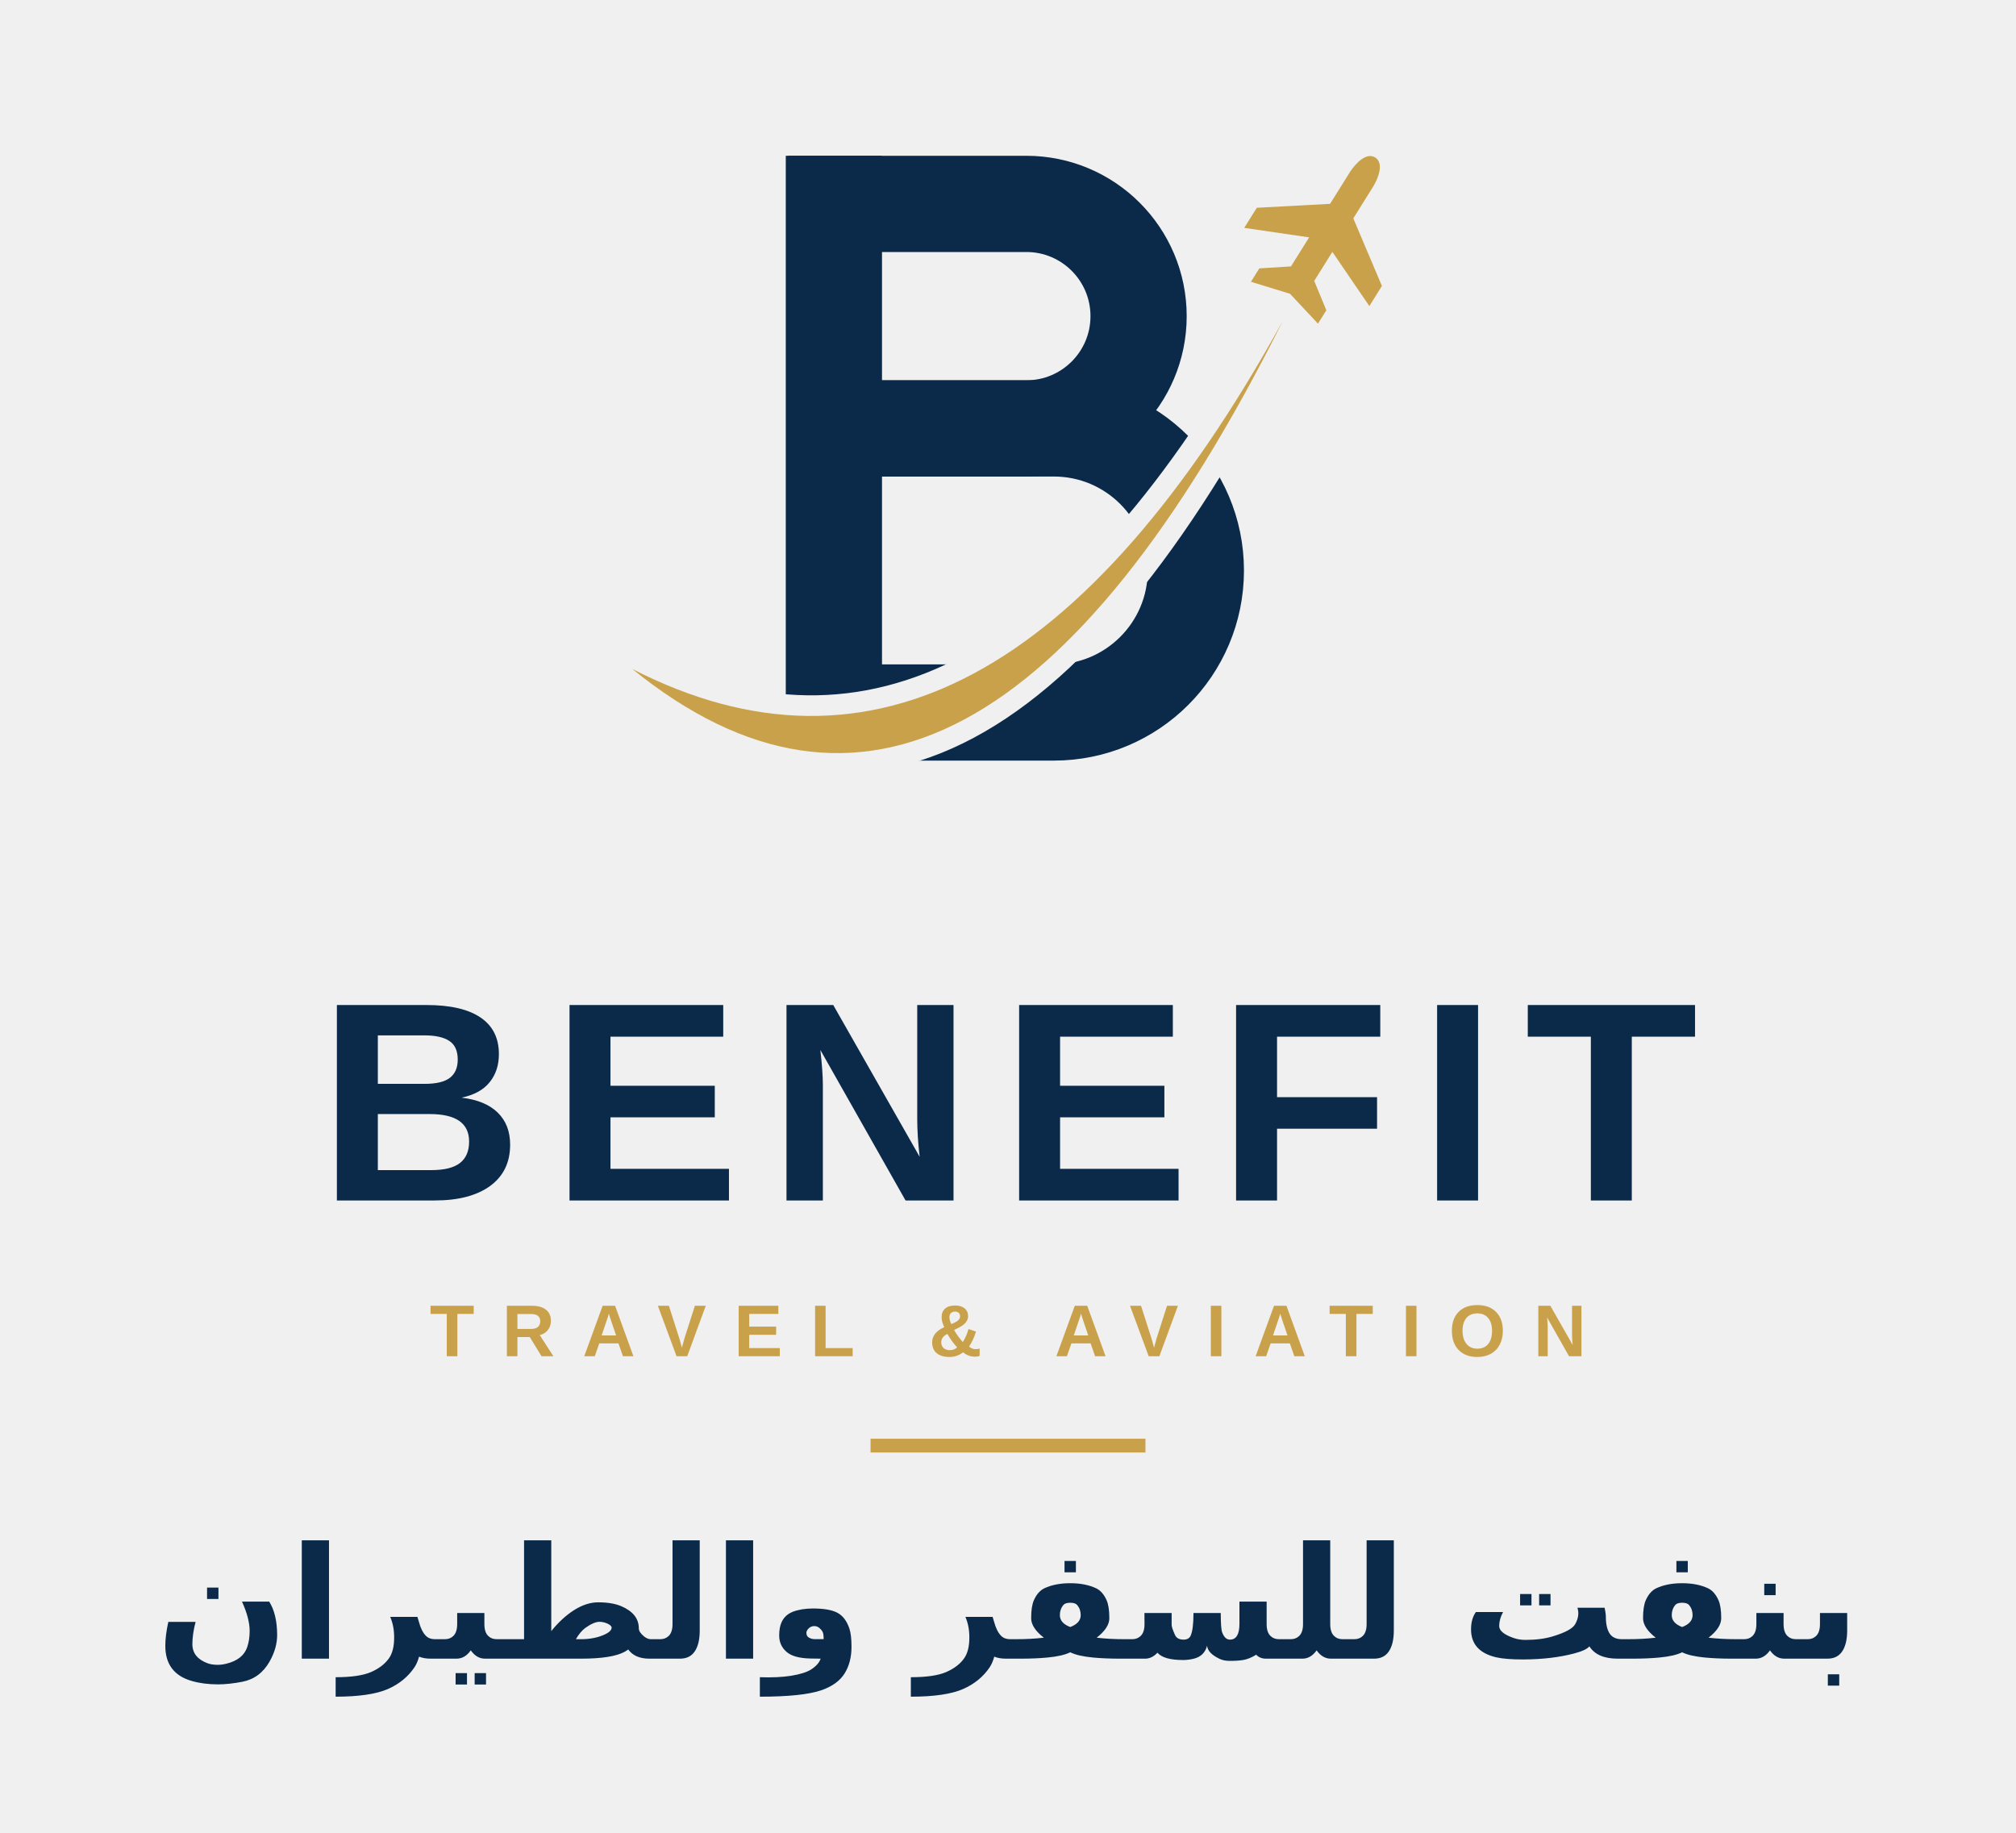
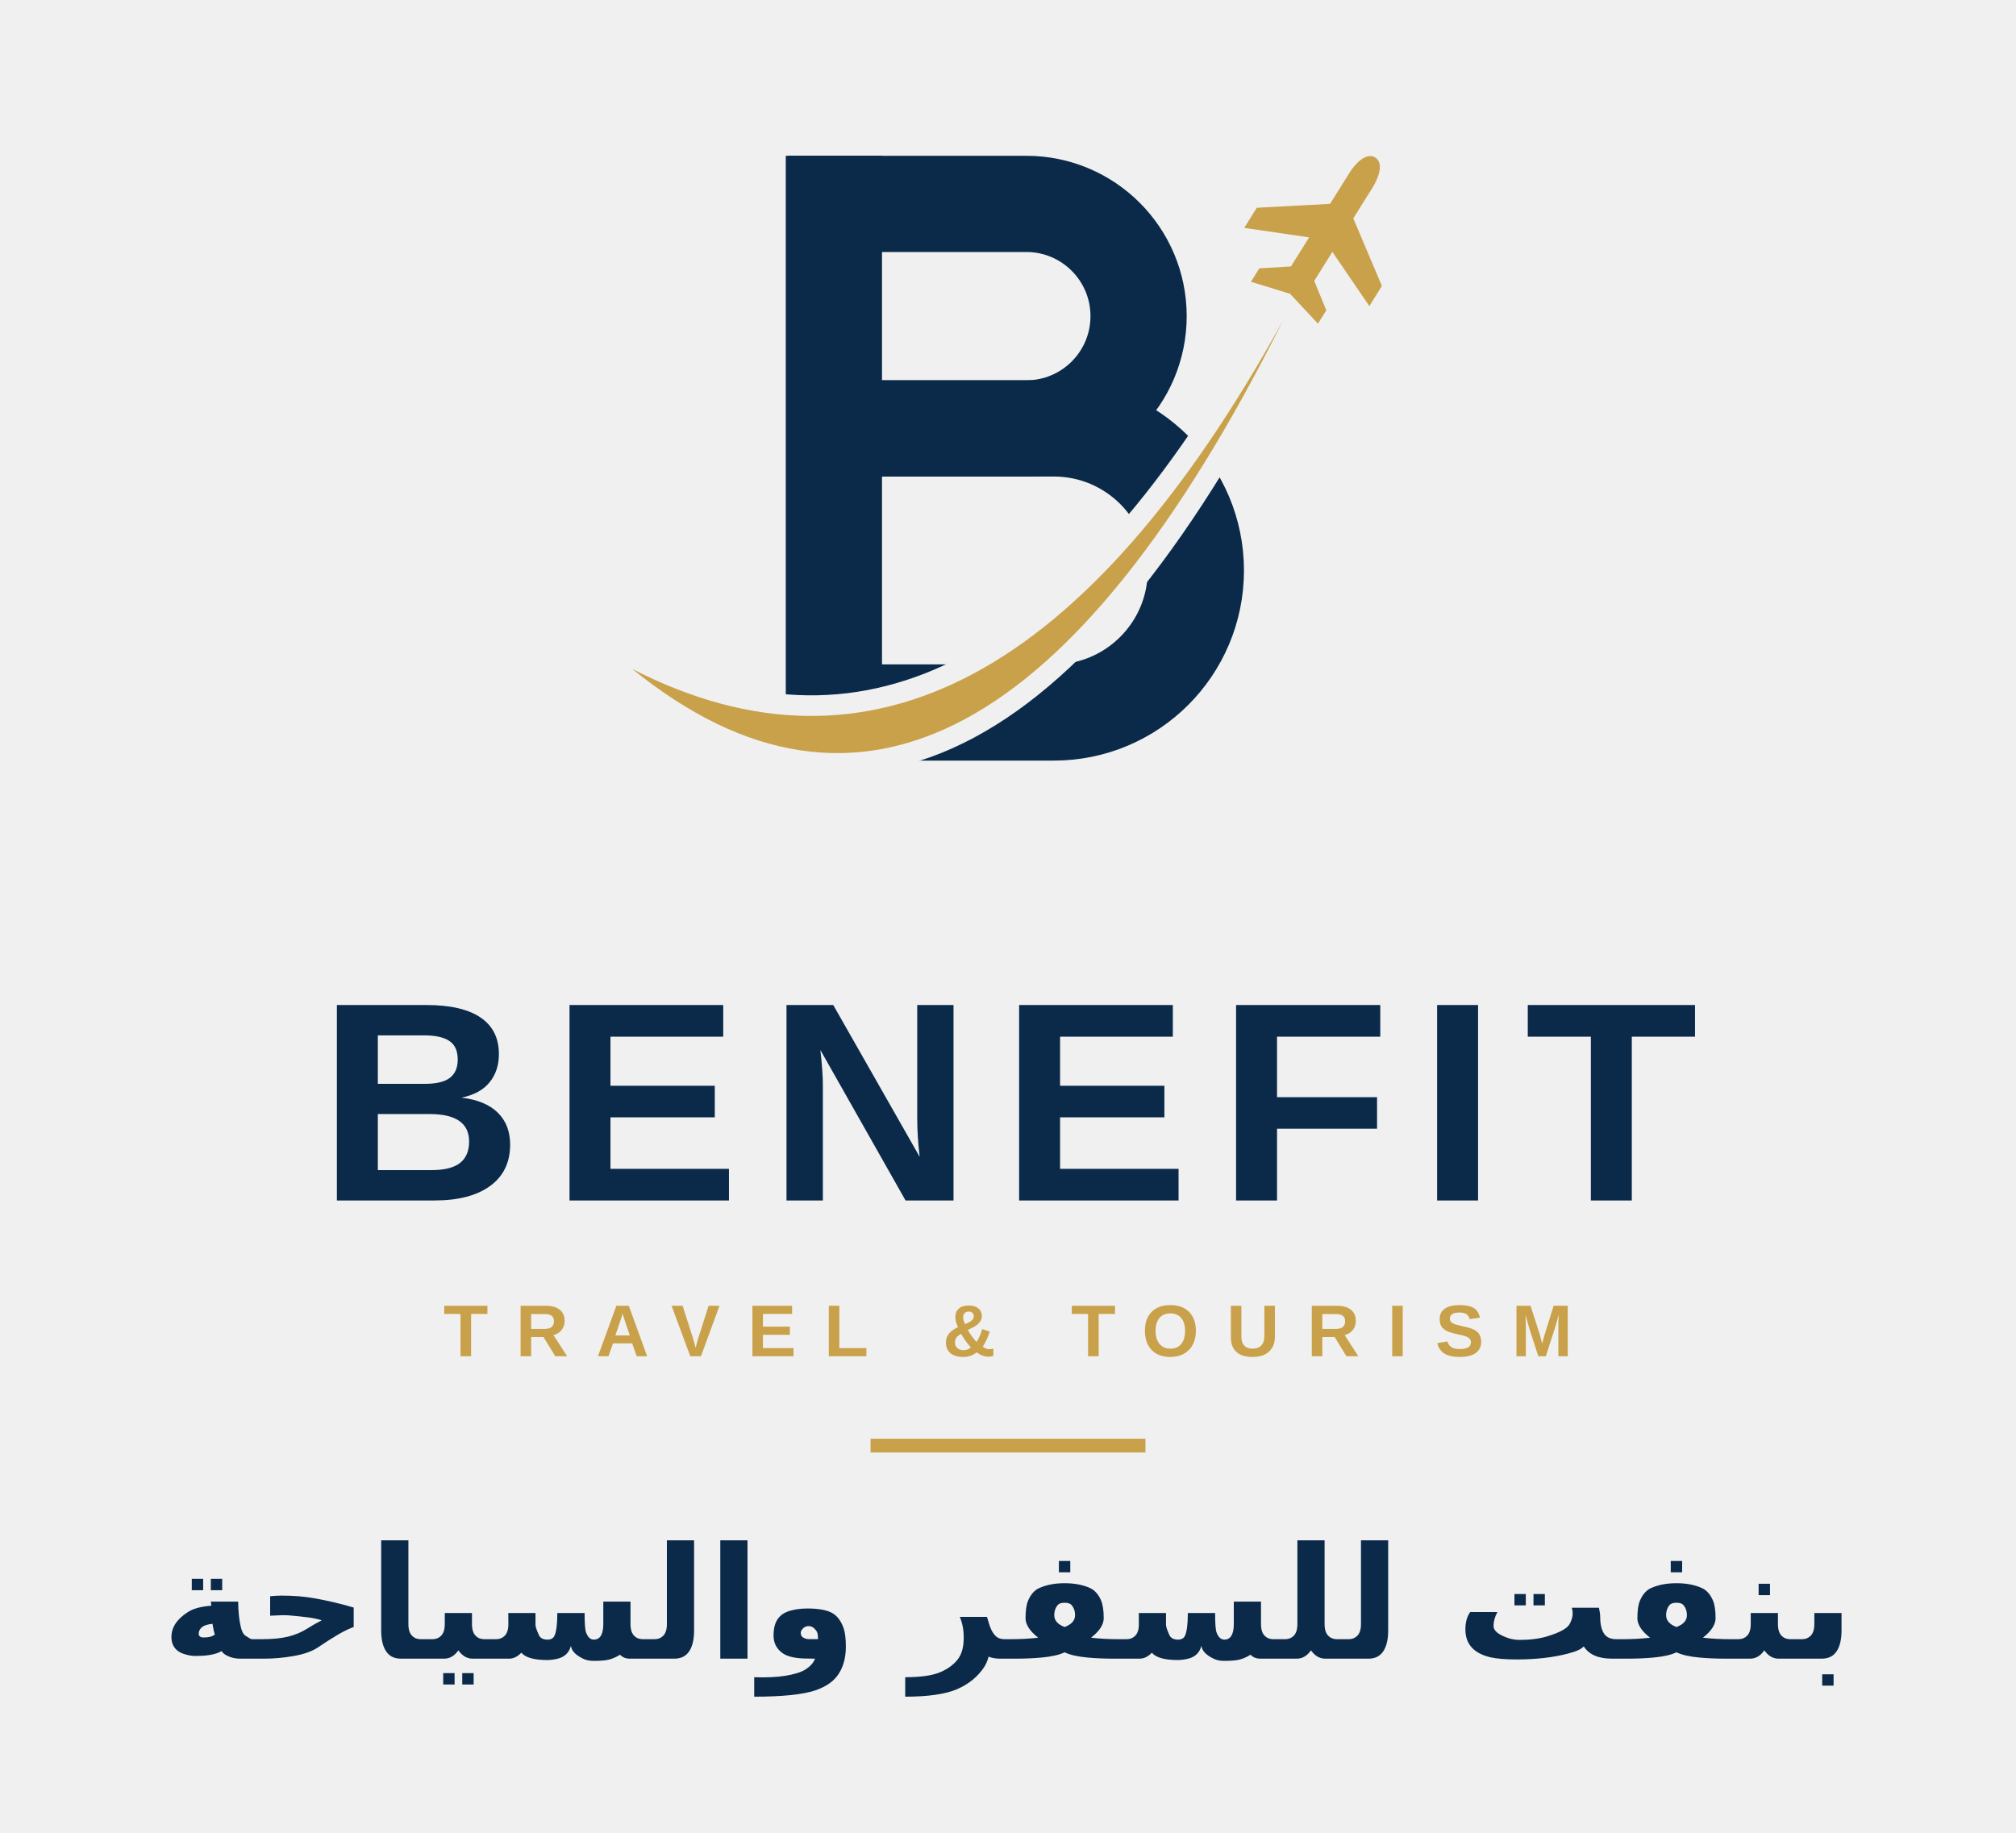
<svg xmlns="http://www.w3.org/2000/svg" viewBox="0 0 440 400" width="1320" height="1200">
  <g transform="translate(120,0)">
    <defs>
      <mask id="ms" maskUnits="userSpaceOnUse" x="0" y="0" width="200" height="200">
        <rect width="200" height="200" fill="#fff" />
        <path d="M18,146 Q92,206 160,70 Q96,186 18,146 Z" fill="#000" stroke="#000" stroke-width="9" stroke-linejoin="round" />
      </mask>
    </defs>
    <g mask="url(#ms)" fill="none" stroke="#0B2A4A" stroke-width="21" stroke-linejoin="miter">
      <path d="M62,34 V166" />
      <path d="M52,44.5 H104 A24.5,24.5 0 0 1 104,93.5 H62" />
      <path d="M62,93.5 H110 A31,31 0 0 1 110,155.5 H52" />
    </g>
    <path d="M18,146 Q92,206 160,70 Q96,186 18,146 Z" fill="#C9A14A" />
    <path d="M15,0 C15,-2 12,-2.6 10,-2.6 L3,-2.6 L-5,-14 L-9.5,-14 L-4.5,-2.6 L-11,-2.6 L-14.5,-7.5 L-17.5,-7.5 L-15.5,0 L-17.5,7.5 L-14.5,7.5 L-11,2.6 L-4.5,2.6 L-9.5,14 L-5,14 L3,2.6 L10,2.6 C12,2.6 15,2 15,0 Z" fill="#C9A14A" transform="translate(171,49) rotate(-58) scale(1.15)" />
  </g>
  <text x="220" y="262" text-anchor="middle" font-family="Rubik, Arial, sans-serif" font-weight="800" font-size="62" letter-spacing="6" fill="#0B2A4A">BENEFIT</text>
-   <text x="220" y="296" text-anchor="middle" font-family="Rubik, Arial, sans-serif" font-weight="600" font-size="16" letter-spacing="6" fill="#C9A14A">TRAVEL &amp; AVIATION</text>
+   <text x="220" y="296" text-anchor="middle" font-family="Rubik, Arial, sans-serif" font-weight="600" font-size="16" letter-spacing="6" fill="#C9A14A">TRAVEL &amp; TOURISM</text>
  <rect x="190" y="314" width="60" height="3" fill="#C9A14A" />
-   <text x="220" y="362" text-anchor="middle" font-family="Rubik, Arial, sans-serif" font-weight="700" font-size="34" fill="#0B2A4A">بنفت للسفر والطيران</text>
+   <text x="220" y="362" text-anchor="middle" font-family="Rubik, Arial, sans-serif" font-weight="700" font-size="34" fill="#0B2A4A">بنفت للسفر والسياحة</text>
</svg>
